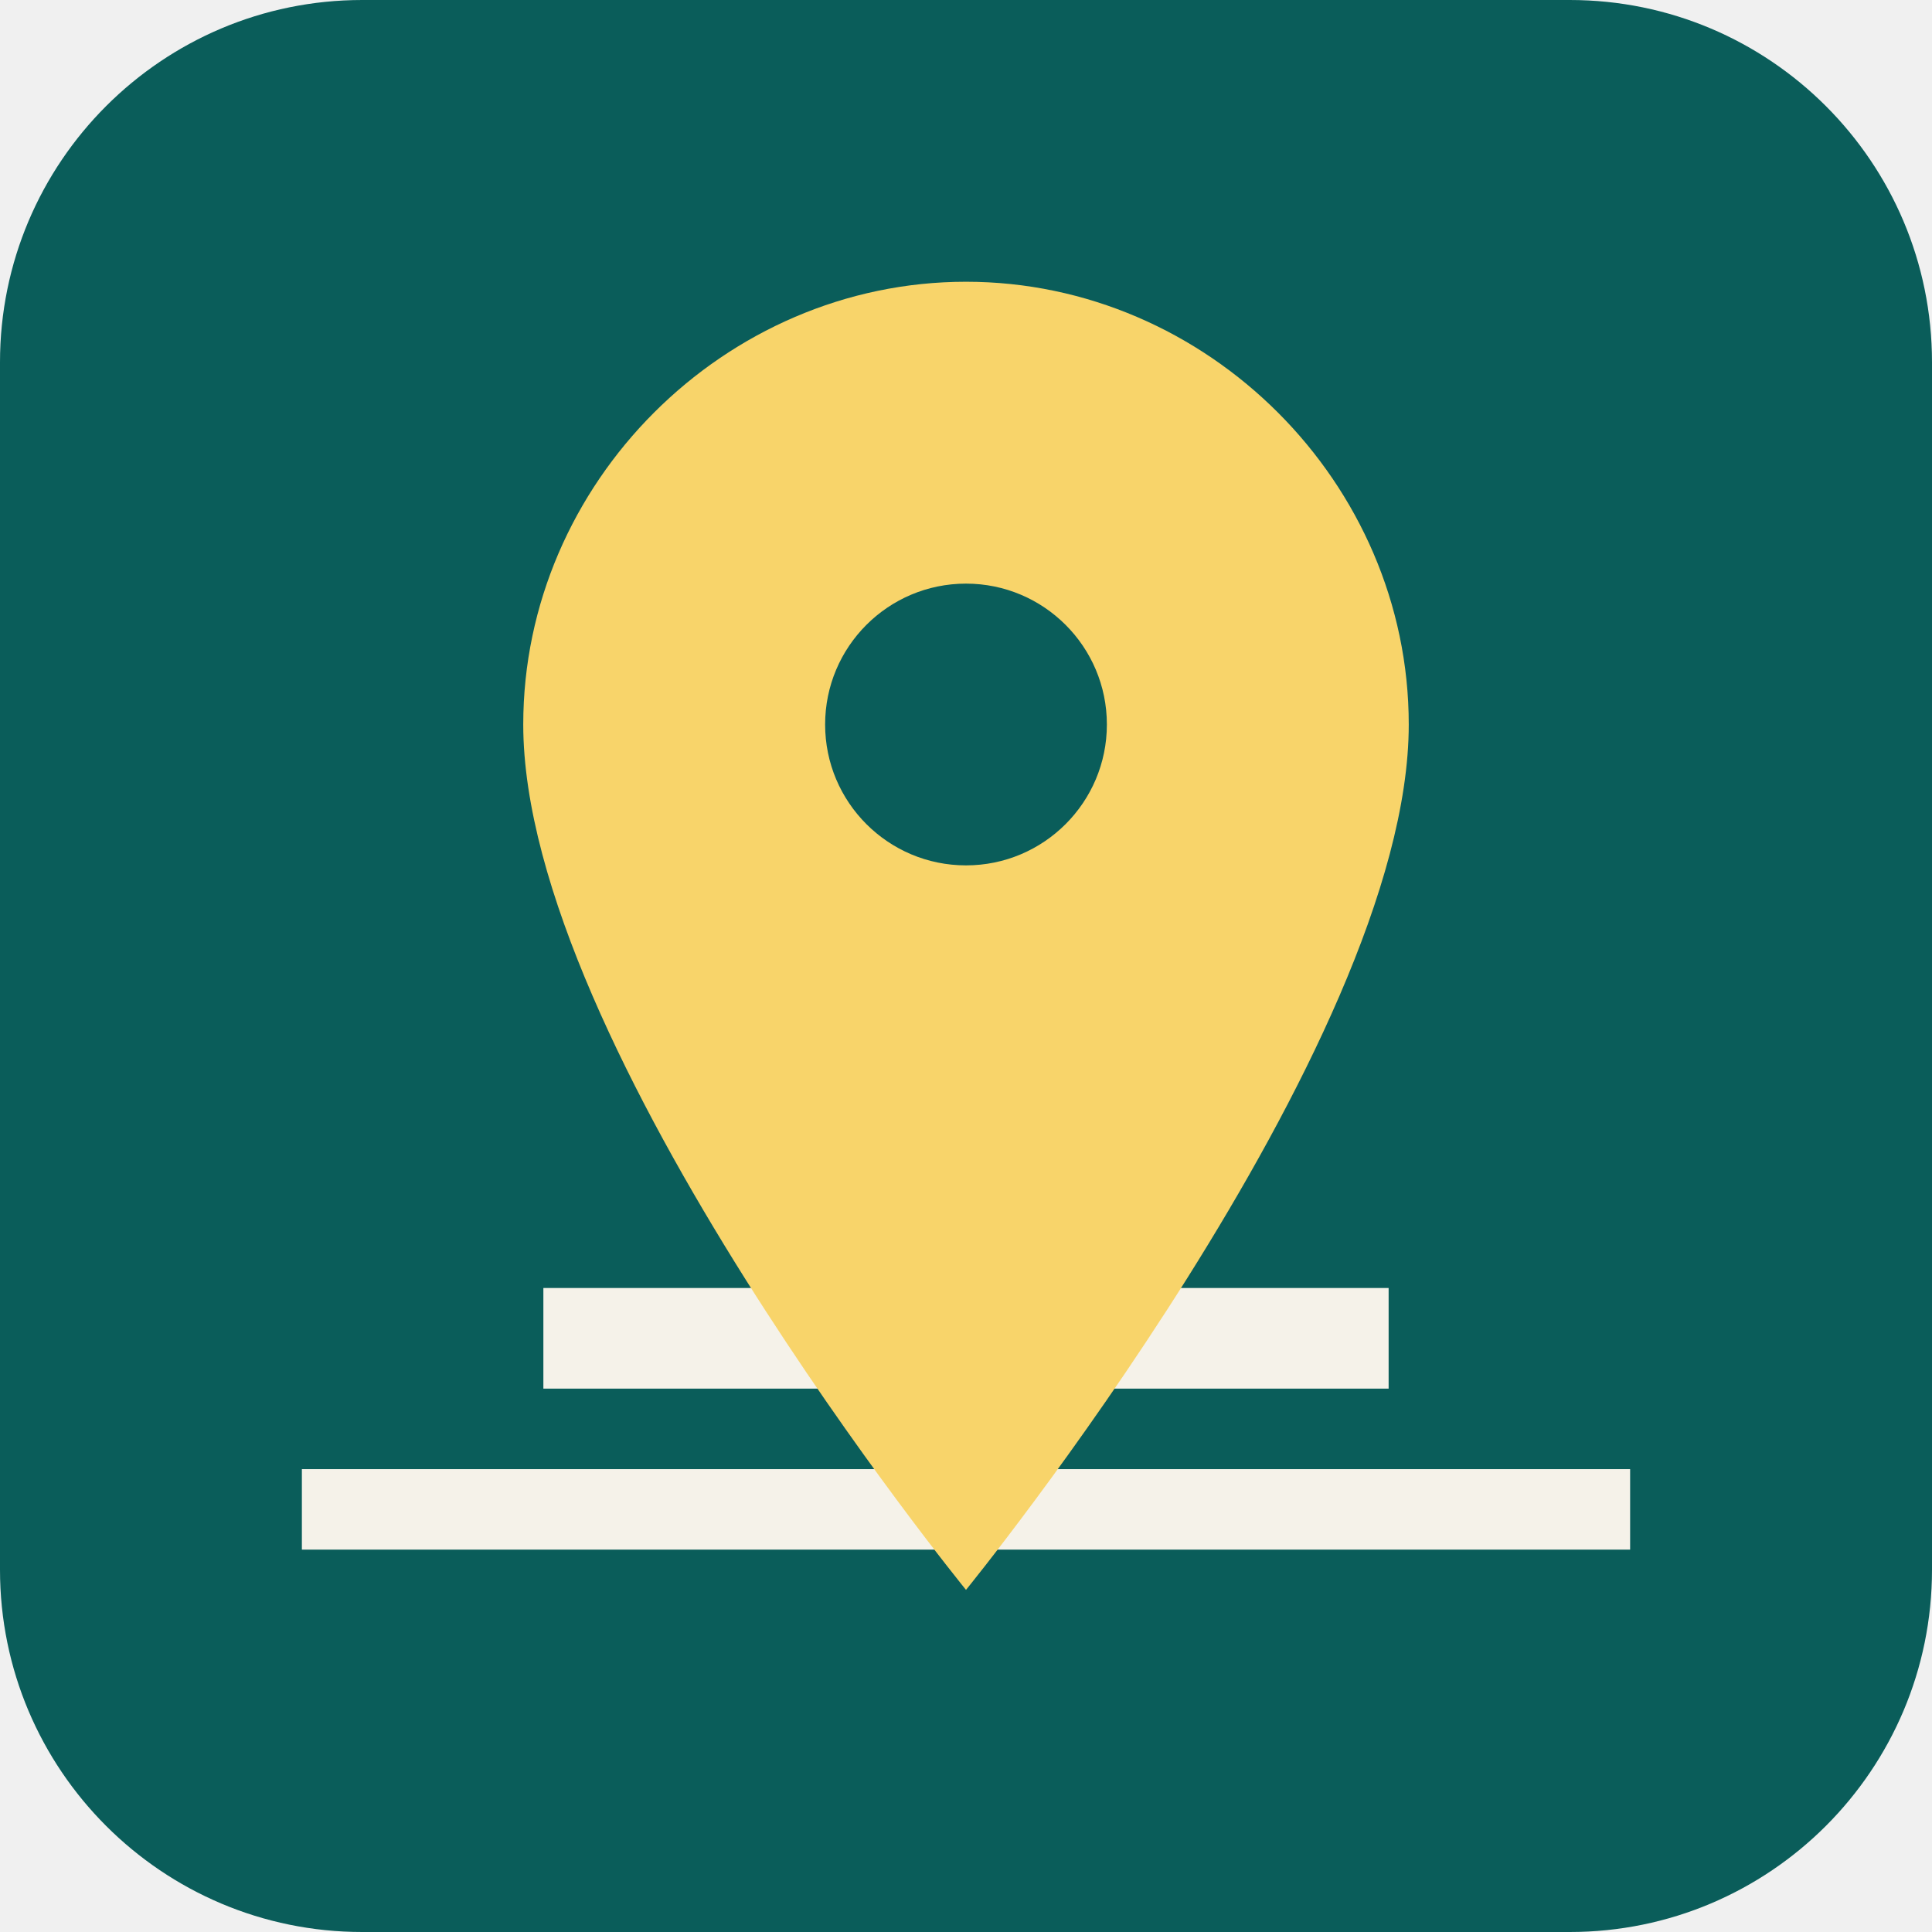
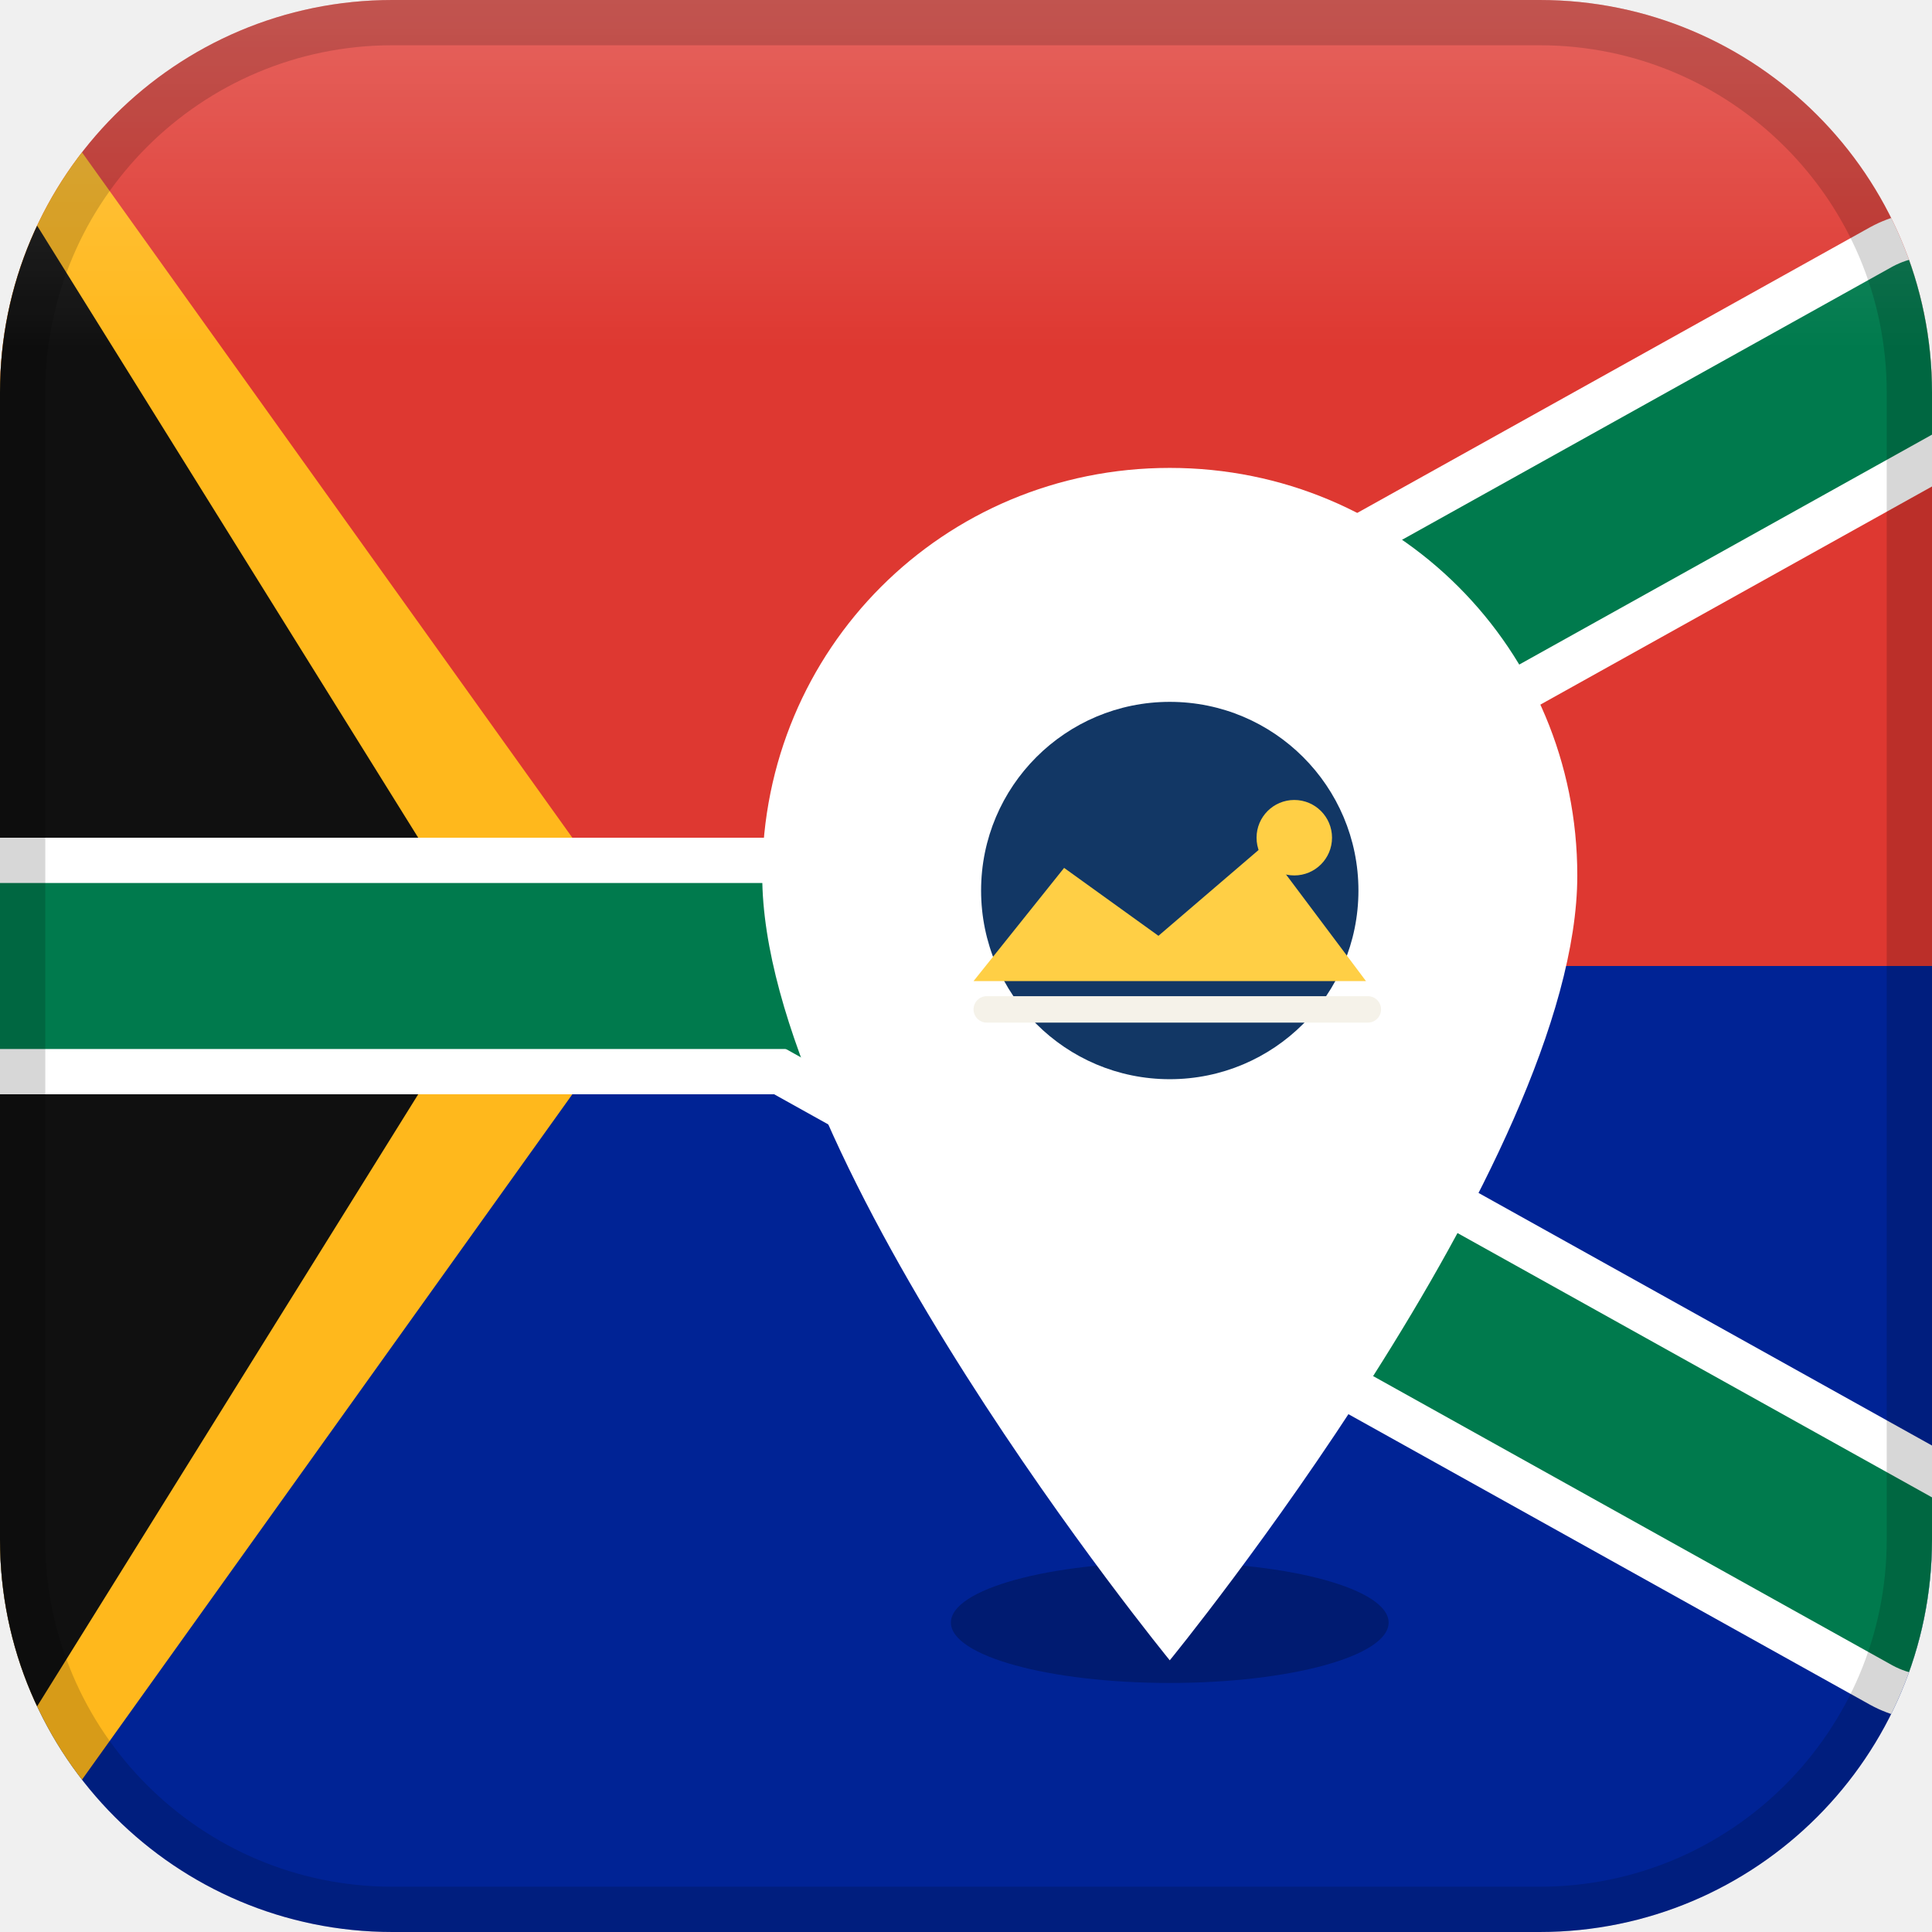
- <svg xmlns="http://www.w3.org/2000/svg" viewBox="0 0 192 192">
-   <rect width="192" height="192" rx="36" fill="#0a5d5a" />
-   <path d="M30 146h132v8H30zm24-18h84v10H54z" fill="#f5f2e9" />
-   <path d="M96 28c-24 0-44 20-44 44 0 32 44 86 44 86s44-54 44-86c0-24-20-44-44-44zm0 58a14 14 0 1 1 0-28 14 14 0 0 1 0 28z" fill="#f8d46a" />
+ <svg xmlns="http://www.w3.org/2000/svg" viewBox="0 0 512 512">
+   <defs>
+     <clipPath id="clip">
+       <rect width="512" height="512" rx="104" />
+     </clipPath>
+     <linearGradient id="shine" x1="0" y1="0" x2="0" y2="1">
+       <stop offset="0" stop-color="#ffffff" stop-opacity="0.22" />
+       <stop offset="0.42" stop-color="#ffffff" stop-opacity="0" />
+     </linearGradient>
+   </defs>
+   <g clip-path="url(#clip)">
+     <rect width="512" height="256" fill="#de3831" />
+     <rect y="256" width="512" height="256" fill="#002395" />
+     <polygon points="0,10 0,502 176,256" fill="#ffb81c" />
+     <polygon points="0,44 0,468 132,256" fill="#101010" />
+     <g fill="none" stroke-linecap="round" stroke-linejoin="round">
+       <path d="M0 256 H214" stroke="#ffffff" stroke-width="68" />
+       <path d="M214 256 L512 90" stroke="#ffffff" stroke-width="68" />
+       <path d="M214 256 L512 422" stroke="#ffffff" stroke-width="68" />
+       <path d="M0 256 H214" stroke="#007a4d" stroke-width="44" />
+       <path d="M214 256 L512 90" stroke="#007a4d" stroke-width="44" />
+       <path d="M214 256 L512 422" stroke="#007a4d" stroke-width="44" />
+     </g>
+     <ellipse cx="310" cy="430" rx="58" ry="16" fill="#000000" fill-opacity="0.24" />
+     <path d="M310 124c-60 0-108 48-108 108 0 76 108 208 108 208s108-132 108-208c0-60-48-108-108-108z" fill="#ffffff" />
+     <circle cx="310" cy="236" r="50" fill="#123765" />
+     <path d="M258 260l24-30 25 18 28-24 27 36z" fill="#ffcf45" />
+     <rect x="258" y="264" width="108" height="7" rx="3.5" fill="#f5f2e9" />
+     <circle cx="343" cy="222" r="10" fill="#ffcf45" />
+     <rect width="512" height="220" fill="url(#shine)" />
+   </g>
+   <rect x="6" y="6" width="500" height="500" rx="98" fill="none" stroke="#000000" stroke-opacity="0.16" stroke-width="12" />
</svg>
